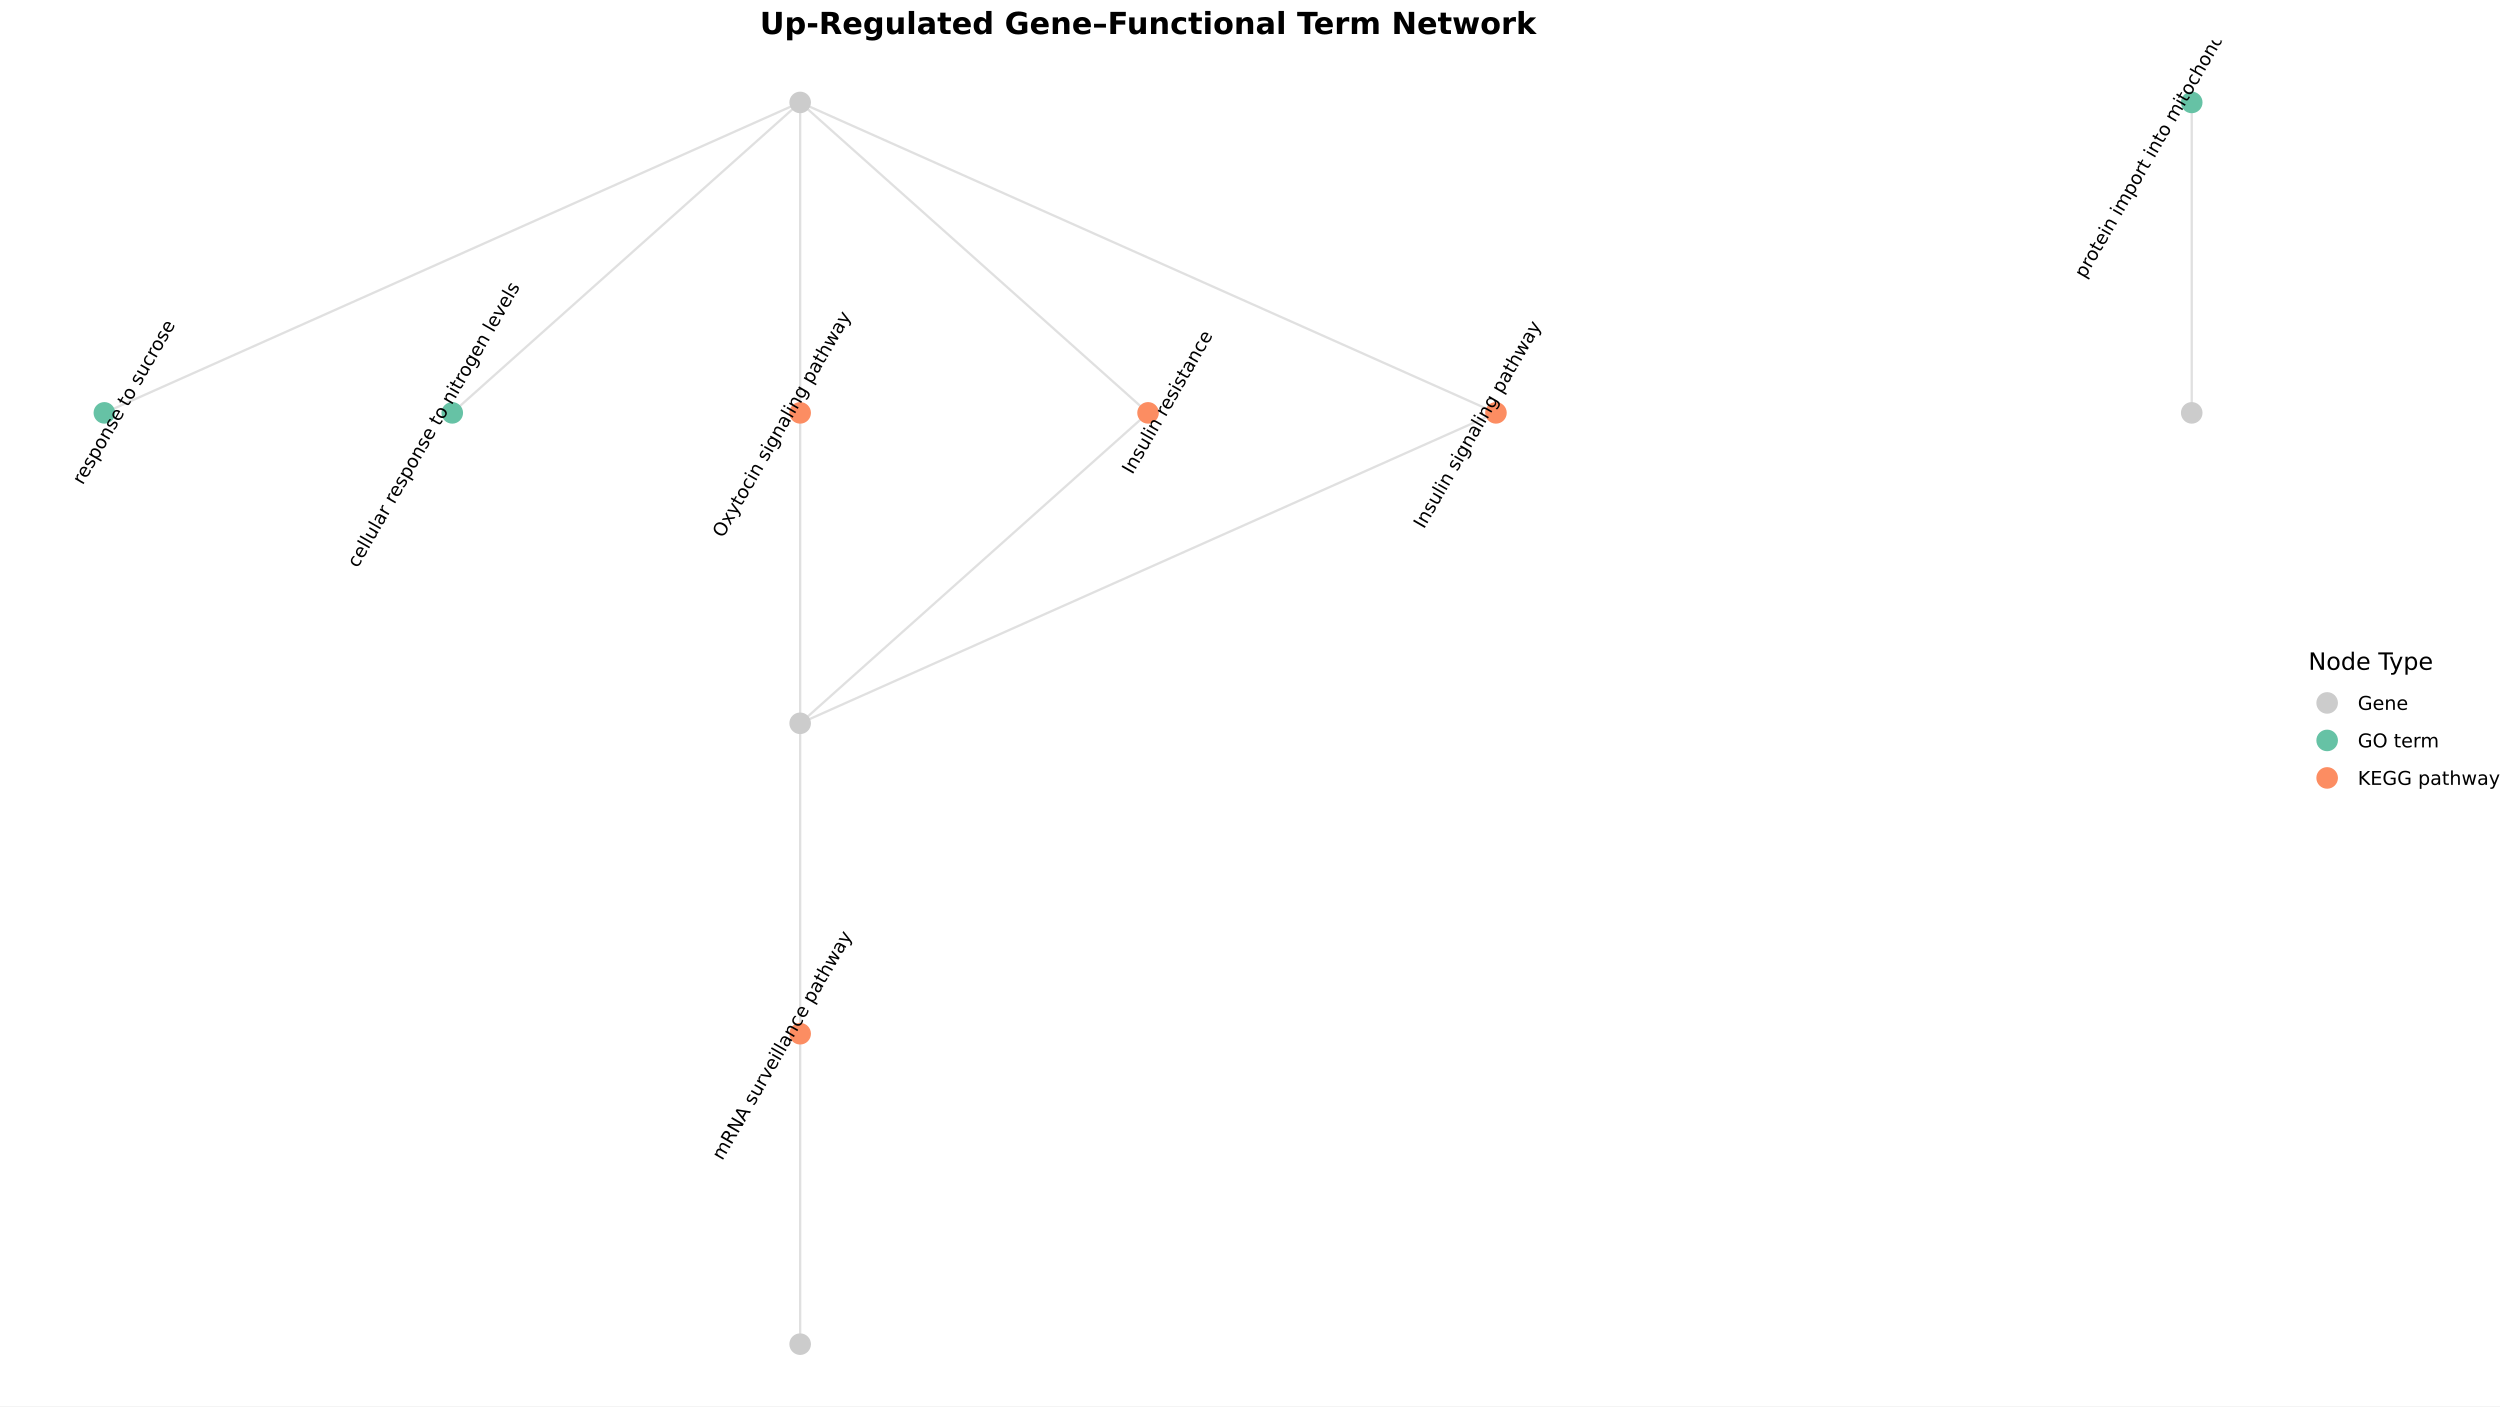
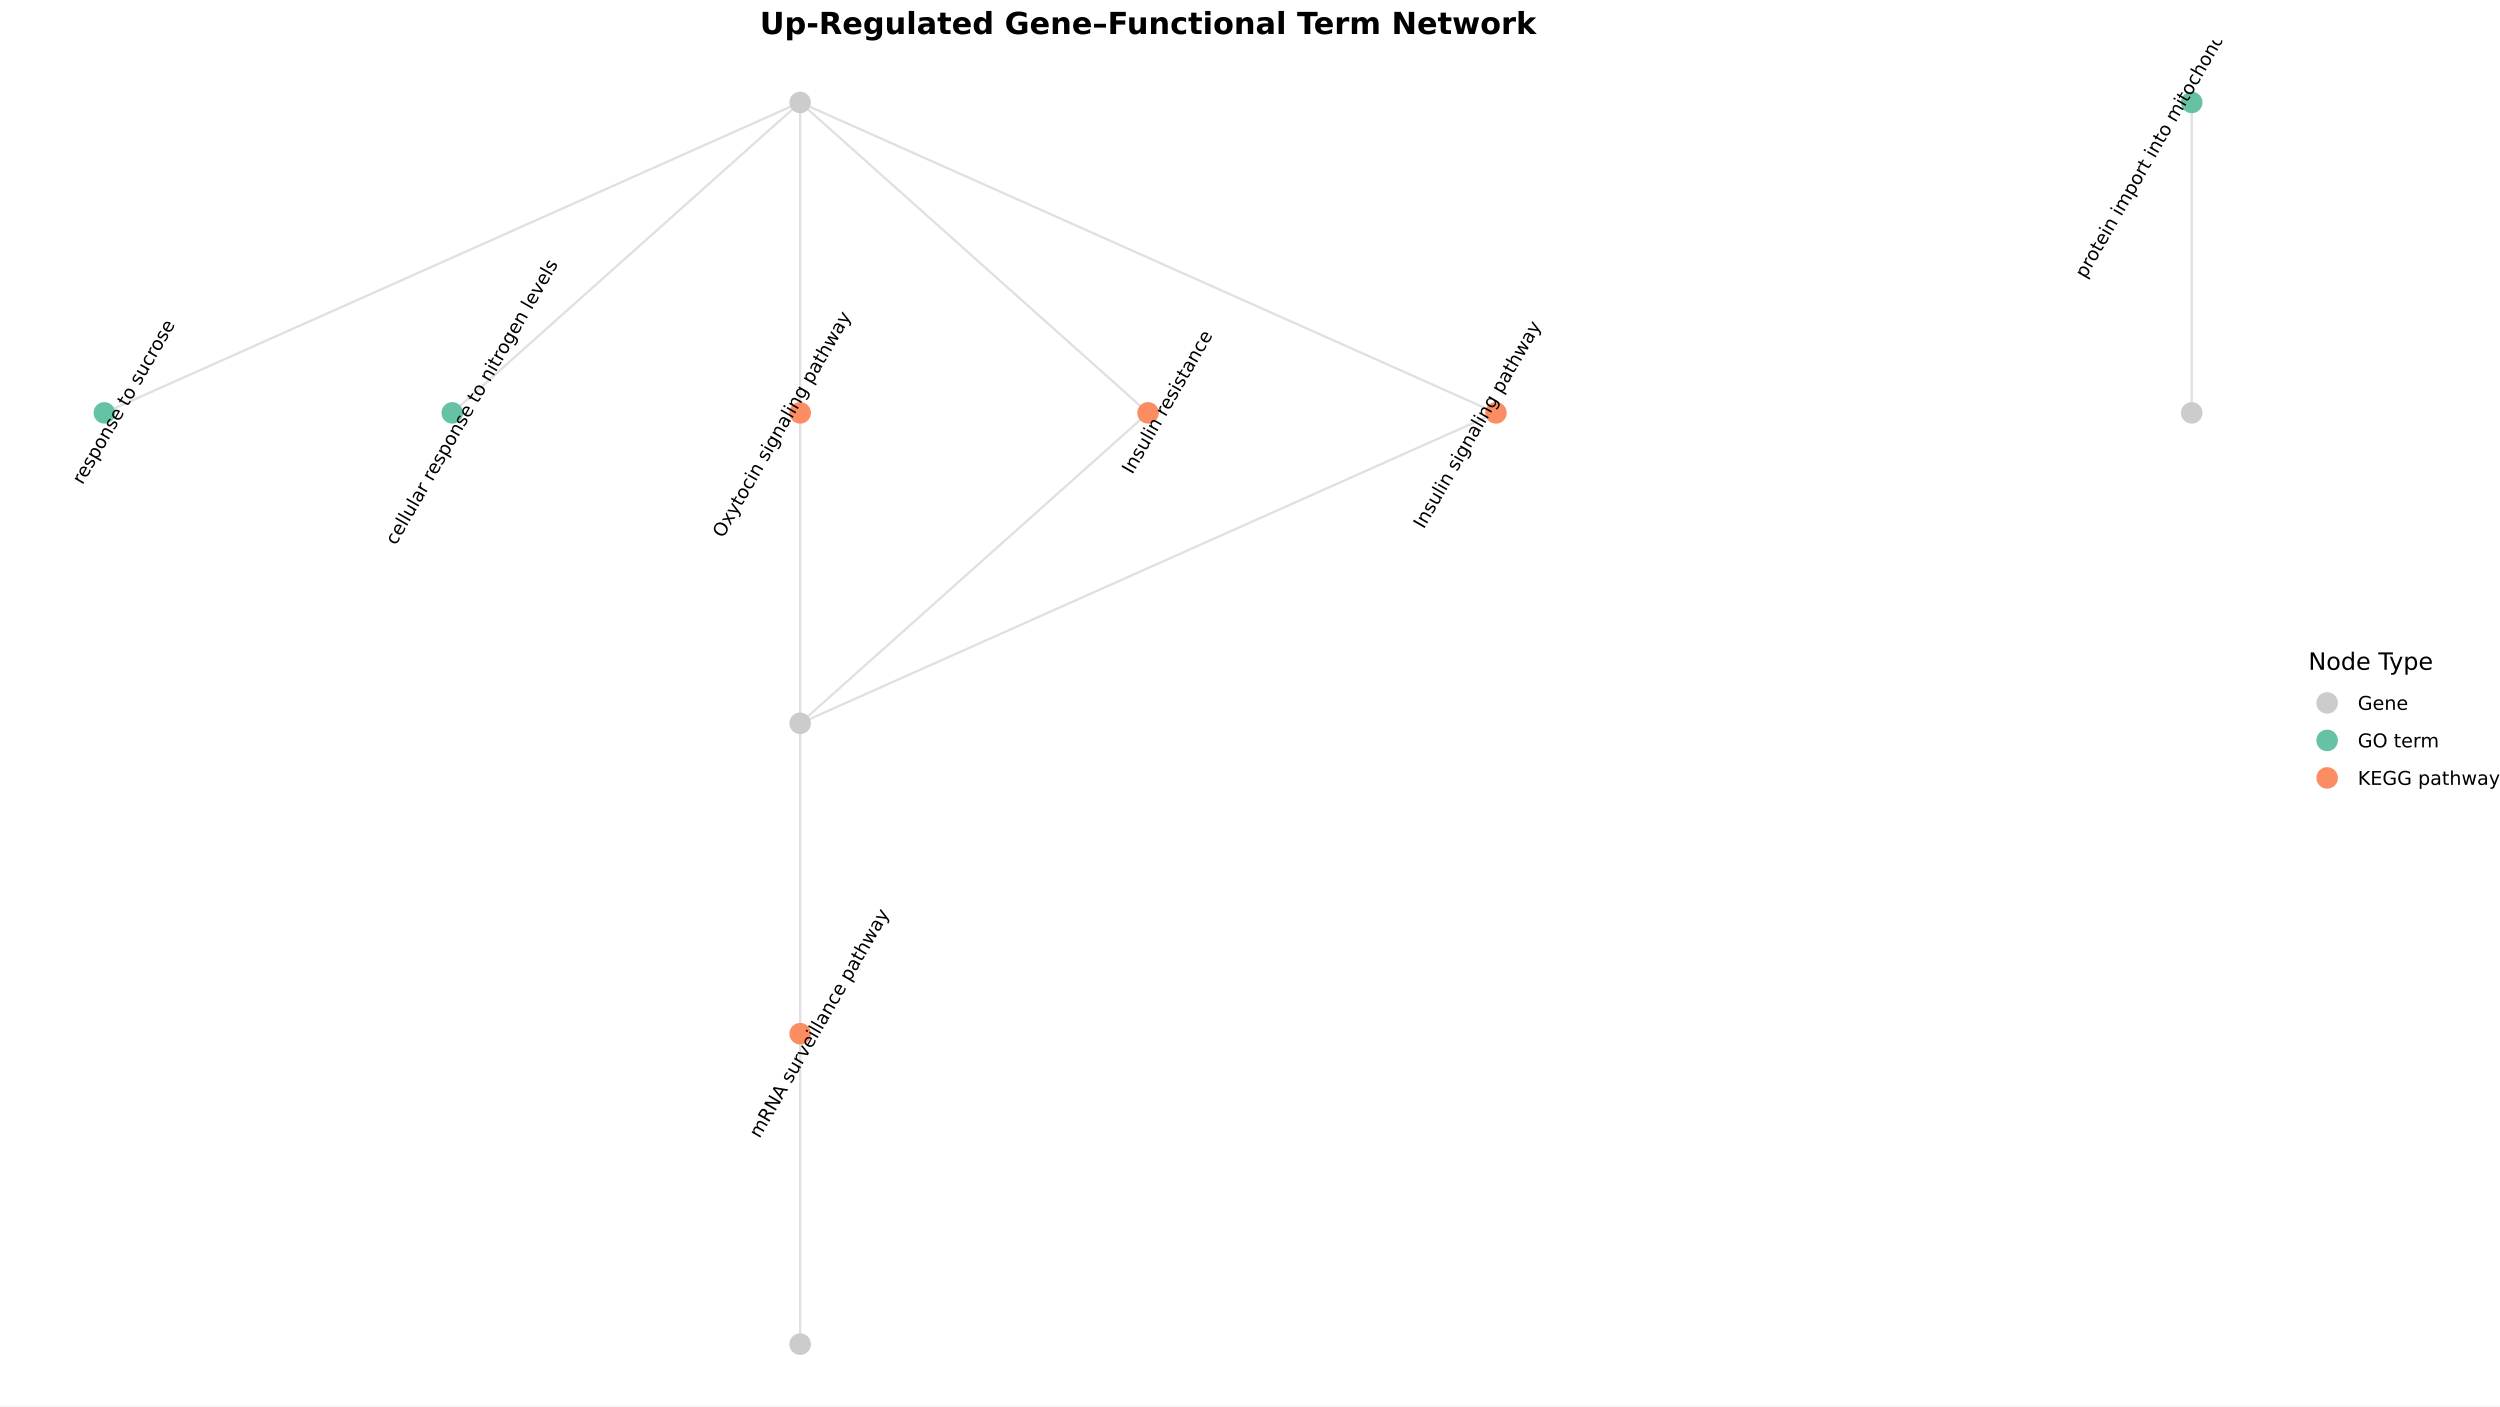
<svg xmlns="http://www.w3.org/2000/svg" width="1152.00pt" height="648.00pt" viewBox="0 0 1152.00 648.00">
  <g class="svglite">
    <defs>
      <style type="text/css">
    .svglite line, .svglite polyline, .svglite polygon, .svglite path, .svglite rect, .svglite circle {
      fill: none;
      stroke: #000000;
      stroke-linecap: round;
      stroke-linejoin: round;
      stroke-miterlimit: 10.00;
    }
    .svglite text {
      white-space: pre;
    }
    .svglite g.glyphgroup path {
      fill: inherit;
      stroke: none;
    }
  </style>
    </defs>
    <rect width="100%" height="100%" style="stroke: none; fill: #FFFFFF;" />
    <defs>
      <clipPath id="cpMC4wMHwxMTUyLjAwfDAuMDB8NjQ4LjAw">
        <rect x="0.00" y="0.00" width="1152.00" height="648.00" />
      </clipPath>
    </defs>
    <g clip-path="url(#cpMC4wMHwxMTUyLjAwfDAuMDB8NjQ4LjAw)">
      <rect x="0.00" y="0.00" width="1152.00" height="648.00" style="stroke-width: 0.00; stroke: none;" />
    </g>
    <defs>
      <clipPath id="cpMC4wMHwxMDU4LjA0fDE4LjU5fDY0OC4wMA==">
        <rect x="0" y="18.59" width="1058.04" height="629.41" />
      </clipPath>
    </defs>
    <g clip-path="url(#cpMC4wMHwxMDU4LjA0fDE4LjU5fDY0OC4wMA==)">
      <polyline points="368.71,47.20 365.47,48.65 362.23,50.09 359.00,51.53 355.76,52.98 352.52,54.42 349.28,55.87 346.04,57.31 342.80,58.76 339.56,60.20 336.33,61.65 333.09,63.09 329.85,64.54 326.61,65.98 323.37,67.43 320.13,68.87 316.89,70.32 313.66,71.76 310.42,73.21 307.18,74.65 303.94,76.10 300.70,77.54 297.46,78.99 294.22,80.43 290.99,81.88 287.75,83.32 284.51,84.77 281.27,86.21 278.03,87.66 274.79,89.10 271.55,90.55 268.32,91.99 265.08,93.44 261.84,94.88 258.60,96.33 255.36,97.77 252.12,99.22 248.88,100.66 245.65,102.11 242.41,103.55 239.17,105.00 235.93,106.44 232.69,107.89 229.45,109.33 226.21,110.78 222.98,112.22 219.74,113.67 216.50,115.11 213.26,116.56 210.02,118.00 206.78,119.45 203.54,120.89 200.31,122.34 197.07,123.78 193.83,125.23 190.59,126.67 187.35,128.12 184.11,129.56 180.87,131.01 177.64,132.45 174.40,133.90 171.16,135.34 167.92,136.79 164.68,138.23 161.44,139.68 158.20,141.12 154.97,142.57 151.73,144.01 148.49,145.46 145.25,146.90 142.01,148.34 138.77,149.79 135.53,151.23 132.30,152.68 129.06,154.12 125.82,155.57 122.58,157.01 119.34,158.46 116.10,159.90 112.86,161.35 109.63,162.79 106.39,164.24 103.15,165.68 99.91,167.13 96.67,168.57 93.43,170.02 90.19,171.46 86.96,172.91 83.72,174.35 80.48,175.80 77.24,177.24 74.00,178.69 70.76,180.13 67.52,181.58 64.29,183.02 61.05,184.47 57.81,185.91 54.57,187.36 51.33,188.80 48.09,190.25 " style="stroke-width: 1.07; stroke: #B3B3B3; stroke-opacity: 0.40; stroke-linecap: butt;" />
      <polyline points="368.71,47.20 367.09,48.65 365.47,50.09 363.85,51.53 362.23,52.98 360.61,54.42 359.00,55.87 357.38,57.31 355.76,58.76 354.14,60.20 352.52,61.65 350.90,63.09 349.28,64.54 347.66,65.98 346.04,67.43 344.42,68.87 342.80,70.32 341.18,71.76 339.56,73.21 337.94,74.65 336.33,76.10 334.71,77.54 333.09,78.99 331.47,80.43 329.85,81.88 328.23,83.32 326.61,84.77 324.99,86.21 323.37,87.66 321.75,89.10 320.13,90.55 318.51,91.99 316.89,93.44 315.27,94.88 313.66,96.33 312.04,97.77 310.42,99.22 308.80,100.66 307.18,102.11 305.56,103.55 303.94,105.00 302.32,106.44 300.70,107.89 299.08,109.33 297.46,110.78 295.84,112.22 294.22,113.67 292.60,115.11 290.99,116.56 289.37,118.00 287.75,119.45 286.13,120.89 284.51,122.34 282.89,123.78 281.27,125.23 279.65,126.67 278.03,128.12 276.41,129.56 274.79,131.01 273.17,132.45 271.55,133.90 269.93,135.34 268.32,136.79 266.70,138.23 265.08,139.68 263.46,141.12 261.84,142.57 260.22,144.01 258.60,145.46 256.98,146.90 255.36,148.34 253.74,149.79 252.12,151.23 250.50,152.68 248.88,154.12 247.26,155.57 245.65,157.01 244.03,158.46 242.41,159.90 240.79,161.35 239.17,162.79 237.55,164.24 235.93,165.68 234.31,167.13 232.69,168.57 231.07,170.02 229.45,171.46 227.83,172.91 226.21,174.35 224.59,175.80 222.98,177.24 221.36,178.69 219.74,180.13 218.12,181.58 216.50,183.02 214.88,184.47 213.26,185.91 211.64,187.36 210.02,188.80 208.40,190.25 " style="stroke-width: 1.07; stroke: #B3B3B3; stroke-opacity: 0.40; stroke-linecap: butt;" />
      <polyline points="368.71,47.20 368.71,48.65 368.71,50.09 368.71,51.53 368.71,52.98 368.71,54.42 368.71,55.87 368.71,57.31 368.71,58.76 368.71,60.20 368.71,61.65 368.71,63.09 368.71,64.54 368.71,65.98 368.71,67.43 368.71,68.87 368.71,70.32 368.71,71.76 368.71,73.21 368.71,74.65 368.71,76.10 368.71,77.54 368.71,78.99 368.71,80.43 368.71,81.88 368.71,83.32 368.71,84.77 368.71,86.21 368.71,87.66 368.71,89.10 368.71,90.55 368.71,91.99 368.71,93.44 368.71,94.88 368.71,96.33 368.71,97.77 368.71,99.22 368.71,100.66 368.71,102.11 368.71,103.55 368.71,105.00 368.71,106.44 368.71,107.89 368.71,109.33 368.71,110.78 368.71,112.22 368.71,113.67 368.71,115.11 368.71,116.56 368.71,118.00 368.71,119.45 368.71,120.89 368.71,122.34 368.71,123.78 368.71,125.23 368.71,126.67 368.71,128.12 368.71,129.56 368.71,131.01 368.71,132.45 368.71,133.90 368.71,135.34 368.71,136.79 368.71,138.23 368.71,139.68 368.71,141.12 368.71,142.57 368.71,144.01 368.71,145.46 368.71,146.90 368.71,148.34 368.71,149.79 368.71,151.23 368.71,152.68 368.71,154.12 368.71,155.57 368.71,157.01 368.71,158.46 368.71,159.90 368.71,161.35 368.71,162.79 368.71,164.24 368.71,165.68 368.71,167.13 368.71,168.57 368.71,170.02 368.71,171.46 368.71,172.91 368.71,174.35 368.71,175.80 368.71,177.24 368.71,178.69 368.71,180.13 368.71,181.58 368.71,183.02 368.71,184.47 368.71,185.91 368.71,187.36 368.71,188.80 368.71,190.25 " style="stroke-width: 1.07; stroke: #B3B3B3; stroke-opacity: 0.40; stroke-linecap: butt;" />
      <polyline points="368.71,47.20 370.33,48.65 371.95,50.09 373.57,51.53 375.19,52.98 376.81,54.42 378.43,55.87 380.05,57.31 381.67,58.76 383.28,60.20 384.90,61.65 386.52,63.09 388.14,64.54 389.76,65.98 391.38,67.43 393.00,68.87 394.62,70.32 396.24,71.76 397.86,73.21 399.48,74.65 401.10,76.10 402.72,77.54 404.34,78.99 405.95,80.43 407.57,81.88 409.19,83.32 410.81,84.77 412.43,86.21 414.05,87.66 415.67,89.10 417.29,90.55 418.91,91.99 420.53,93.44 422.15,94.88 423.77,96.33 425.39,97.77 427.01,99.22 428.62,100.66 430.24,102.11 431.86,103.55 433.48,105.00 435.10,106.44 436.72,107.89 438.34,109.33 439.96,110.78 441.58,112.22 443.20,113.67 444.82,115.11 446.44,116.56 448.06,118.00 449.68,119.45 451.29,120.89 452.91,122.34 454.53,123.78 456.15,125.23 457.77,126.67 459.39,128.12 461.01,129.56 462.63,131.01 464.25,132.45 465.87,133.90 467.49,135.34 469.11,136.79 470.73,138.23 472.35,139.68 473.96,141.12 475.58,142.57 477.20,144.01 478.82,145.46 480.44,146.90 482.06,148.34 483.68,149.79 485.30,151.23 486.92,152.68 488.54,154.12 490.16,155.57 491.78,157.01 493.40,158.46 495.02,159.90 496.63,161.35 498.25,162.79 499.87,164.24 501.49,165.68 503.11,167.13 504.73,168.57 506.35,170.02 507.97,171.46 509.59,172.91 511.21,174.35 512.83,175.80 514.45,177.24 516.07,178.69 517.69,180.13 519.30,181.58 520.92,183.02 522.54,184.47 524.16,185.91 525.78,187.36 527.40,188.80 529.02,190.25 " style="stroke-width: 1.07; stroke: #B3B3B3; stroke-opacity: 0.40; stroke-linecap: butt;" />
      <polyline points="368.71,47.20 371.95,48.65 375.19,50.09 378.43,51.53 381.67,52.98 384.90,54.42 388.14,55.87 391.38,57.31 394.62,58.76 397.86,60.20 401.10,61.65 404.34,63.09 407.57,64.54 410.81,65.98 414.05,67.43 417.29,68.87 420.53,70.32 423.77,71.76 427.01,73.21 430.24,74.65 433.48,76.10 436.72,77.54 439.96,78.99 443.20,80.43 446.44,81.88 449.68,83.32 452.91,84.77 456.15,86.21 459.39,87.66 462.63,89.10 465.87,90.55 469.11,91.99 472.35,93.44 475.58,94.88 478.82,96.33 482.06,97.77 485.30,99.22 488.54,100.66 491.78,102.11 495.02,103.55 498.25,105.00 501.49,106.44 504.73,107.89 507.97,109.33 511.21,110.78 514.45,112.22 517.69,113.67 520.92,115.11 524.16,116.56 527.40,118.00 530.64,119.45 533.88,120.89 537.12,122.34 540.35,123.78 543.59,125.23 546.83,126.67 550.07,128.12 553.31,129.56 556.55,131.01 559.79,132.45 563.02,133.90 566.26,135.34 569.50,136.79 572.74,138.23 575.98,139.68 579.22,141.12 582.46,142.57 585.69,144.01 588.93,145.46 592.17,146.90 595.41,148.34 598.65,149.79 601.89,151.23 605.13,152.68 608.36,154.12 611.60,155.57 614.84,157.01 618.08,158.46 621.32,159.90 624.56,161.35 627.80,162.79 631.03,164.24 634.27,165.68 637.51,167.13 640.75,168.57 643.99,170.02 647.23,171.46 650.47,172.91 653.70,174.35 656.94,175.80 660.18,177.24 663.42,178.69 666.66,180.13 669.90,181.58 673.14,183.02 676.37,184.47 679.61,185.91 682.85,187.36 686.09,188.80 689.33,190.25 " style="stroke-width: 1.07; stroke: #B3B3B3; stroke-opacity: 0.40; stroke-linecap: butt;" />
      <polyline points="1009.95,190.25 1009.95,188.80 1009.95,187.36 1009.95,185.91 1009.95,184.47 1009.95,183.02 1009.95,181.58 1009.95,180.13 1009.95,178.69 1009.95,177.24 1009.95,175.80 1009.95,174.35 1009.95,172.91 1009.95,171.46 1009.95,170.02 1009.95,168.57 1009.95,167.13 1009.95,165.68 1009.95,164.24 1009.95,162.79 1009.95,161.35 1009.95,159.90 1009.95,158.46 1009.95,157.01 1009.95,155.57 1009.95,154.12 1009.95,152.68 1009.95,151.23 1009.95,149.79 1009.95,148.34 1009.95,146.90 1009.95,145.46 1009.95,144.01 1009.95,142.57 1009.95,141.12 1009.95,139.68 1009.95,138.23 1009.95,136.79 1009.95,135.34 1009.95,133.90 1009.95,132.45 1009.95,131.01 1009.95,129.56 1009.95,128.12 1009.95,126.67 1009.95,125.23 1009.95,123.78 1009.95,122.34 1009.95,120.89 1009.95,119.45 1009.95,118.00 1009.95,116.56 1009.95,115.11 1009.95,113.67 1009.95,112.22 1009.95,110.78 1009.95,109.33 1009.95,107.89 1009.95,106.44 1009.95,105.00 1009.95,103.55 1009.95,102.11 1009.95,100.66 1009.95,99.22 1009.95,97.77 1009.95,96.33 1009.95,94.88 1009.95,93.44 1009.95,91.99 1009.95,90.55 1009.95,89.10 1009.95,87.66 1009.95,86.21 1009.95,84.77 1009.95,83.32 1009.95,81.88 1009.95,80.43 1009.95,78.99 1009.95,77.54 1009.95,76.10 1009.95,74.65 1009.95,73.21 1009.95,71.76 1009.95,70.32 1009.95,68.87 1009.95,67.43 1009.95,65.98 1009.95,64.54 1009.95,63.09 1009.95,61.65 1009.95,60.20 1009.95,58.76 1009.95,57.31 1009.95,55.87 1009.95,54.42 1009.95,52.98 1009.95,51.53 1009.95,50.09 1009.95,48.65 1009.95,47.20 " style="stroke-width: 1.07; stroke: #B3B3B3; stroke-opacity: 0.40; stroke-linecap: butt;" />
      <polyline points="368.71,333.30 368.71,331.85 368.71,330.41 368.71,328.96 368.71,327.52 368.71,326.07 368.71,324.63 368.71,323.18 368.71,321.74 368.71,320.29 368.71,318.85 368.71,317.40 368.71,315.96 368.71,314.51 368.71,313.07 368.71,311.62 368.71,310.18 368.71,308.73 368.71,307.29 368.71,305.84 368.71,304.40 368.71,302.95 368.71,301.51 368.71,300.06 368.71,298.62 368.71,297.17 368.71,295.73 368.71,294.28 368.71,292.84 368.71,291.39 368.71,289.95 368.71,288.50 368.71,287.06 368.71,285.61 368.71,284.17 368.71,282.72 368.71,281.28 368.71,279.83 368.71,278.39 368.71,276.94 368.71,275.50 368.71,274.05 368.71,272.61 368.71,271.16 368.71,269.72 368.71,268.27 368.71,266.83 368.71,265.38 368.71,263.94 368.71,262.49 368.71,261.05 368.71,259.60 368.71,258.16 368.71,256.71 368.71,255.27 368.71,253.82 368.71,252.38 368.71,250.93 368.71,249.49 368.71,248.04 368.71,246.60 368.71,245.15 368.71,243.71 368.71,242.27 368.71,240.82 368.71,239.38 368.71,237.93 368.71,236.49 368.71,235.04 368.71,233.60 368.71,232.15 368.71,230.71 368.71,229.26 368.71,227.82 368.71,226.37 368.71,224.93 368.71,223.48 368.71,222.04 368.71,220.59 368.71,219.15 368.71,217.70 368.71,216.26 368.71,214.81 368.71,213.37 368.71,211.92 368.71,210.48 368.71,209.03 368.71,207.59 368.71,206.14 368.71,204.70 368.71,203.25 368.71,201.81 368.71,200.36 368.71,198.92 368.71,197.47 368.71,196.03 368.71,194.58 368.71,193.14 368.71,191.69 368.71,190.25 " style="stroke-width: 1.07; stroke: #B3B3B3; stroke-opacity: 0.40; stroke-linecap: butt;" />
      <polyline points="368.71,333.30 370.33,331.85 371.95,330.41 373.57,328.96 375.19,327.52 376.81,326.07 378.43,324.63 380.05,323.18 381.67,321.74 383.28,320.29 384.90,318.85 386.52,317.40 388.14,315.96 389.76,314.51 391.38,313.07 393.00,311.62 394.62,310.18 396.24,308.73 397.86,307.29 399.48,305.84 401.10,304.40 402.72,302.95 404.34,301.51 405.95,300.06 407.57,298.62 409.19,297.17 410.81,295.73 412.43,294.28 414.05,292.84 415.67,291.39 417.29,289.95 418.91,288.50 420.53,287.06 422.15,285.61 423.77,284.17 425.39,282.72 427.01,281.28 428.62,279.83 430.24,278.39 431.86,276.94 433.48,275.50 435.10,274.05 436.72,272.61 438.34,271.16 439.96,269.72 441.58,268.27 443.20,266.83 444.82,265.38 446.44,263.94 448.06,262.49 449.68,261.05 451.29,259.60 452.91,258.16 454.53,256.71 456.15,255.27 457.77,253.82 459.39,252.38 461.01,250.93 462.63,249.49 464.25,248.04 465.87,246.60 467.49,245.15 469.11,243.71 470.73,242.27 472.35,240.82 473.96,239.38 475.58,237.93 477.20,236.49 478.82,235.04 480.44,233.60 482.06,232.15 483.68,230.71 485.30,229.26 486.92,227.82 488.54,226.37 490.16,224.93 491.78,223.48 493.40,222.04 495.02,220.59 496.63,219.15 498.25,217.70 499.87,216.26 501.49,214.81 503.11,213.37 504.73,211.92 506.35,210.48 507.97,209.03 509.59,207.59 511.21,206.14 512.83,204.70 514.45,203.25 516.07,201.81 517.69,200.36 519.30,198.92 520.92,197.47 522.54,196.03 524.16,194.58 525.78,193.14 527.40,191.69 529.02,190.25 " style="stroke-width: 1.07; stroke: #B3B3B3; stroke-opacity: 0.40; stroke-linecap: butt;" />
      <polyline points="368.71,333.30 371.95,331.85 375.19,330.41 378.43,328.96 381.67,327.52 384.90,326.07 388.14,324.63 391.38,323.18 394.62,321.74 397.86,320.29 401.10,318.85 404.34,317.40 407.57,315.96 410.81,314.51 414.05,313.07 417.29,311.62 420.53,310.18 423.77,308.73 427.01,307.29 430.24,305.84 433.48,304.40 436.72,302.95 439.96,301.51 443.20,300.06 446.44,298.62 449.68,297.17 452.91,295.73 456.15,294.28 459.39,292.84 462.63,291.39 465.87,289.95 469.11,288.50 472.35,287.06 475.58,285.61 478.82,284.17 482.06,282.72 485.30,281.28 488.54,279.83 491.78,278.39 495.02,276.94 498.25,275.50 501.49,274.05 504.73,272.61 507.97,271.16 511.21,269.72 514.45,268.27 517.69,266.83 520.92,265.38 524.16,263.94 527.40,262.49 530.64,261.05 533.88,259.60 537.12,258.16 540.35,256.71 543.59,255.27 546.83,253.82 550.07,252.38 553.31,250.93 556.55,249.49 559.79,248.04 563.02,246.60 566.26,245.15 569.50,243.71 572.74,242.27 575.98,240.82 579.22,239.38 582.46,237.93 585.69,236.49 588.93,235.04 592.17,233.60 595.41,232.15 598.65,230.71 601.89,229.26 605.13,227.82 608.36,226.37 611.60,224.93 614.84,223.48 618.08,222.04 621.32,220.59 624.56,219.15 627.80,217.70 631.03,216.26 634.27,214.81 637.51,213.37 640.75,211.92 643.99,210.48 647.23,209.03 650.47,207.59 653.70,206.14 656.94,204.70 660.18,203.25 663.42,201.81 666.66,200.36 669.90,198.92 673.14,197.47 676.37,196.03 679.61,194.58 682.85,193.14 686.09,191.69 689.33,190.25 " style="stroke-width: 1.07; stroke: #B3B3B3; stroke-opacity: 0.40; stroke-linecap: butt;" />
      <polyline points="368.71,333.30 368.71,334.74 368.71,336.19 368.71,337.63 368.71,339.08 368.71,340.52 368.71,341.96 368.71,343.41 368.71,344.85 368.71,346.30 368.71,347.74 368.71,349.19 368.71,350.63 368.71,352.08 368.71,353.52 368.71,354.97 368.71,356.41 368.71,357.86 368.71,359.30 368.71,360.75 368.71,362.19 368.71,363.64 368.71,365.08 368.71,366.53 368.71,367.97 368.71,369.42 368.71,370.86 368.71,372.31 368.71,373.75 368.71,375.20 368.71,376.64 368.71,378.09 368.71,379.53 368.71,380.98 368.71,382.42 368.71,383.87 368.71,385.31 368.71,386.76 368.71,388.20 368.71,389.65 368.71,391.09 368.71,392.54 368.71,393.98 368.71,395.43 368.71,396.87 368.71,398.32 368.71,399.76 368.71,401.21 368.71,402.65 368.71,404.10 368.71,405.54 368.71,406.99 368.71,408.43 368.71,409.88 368.71,411.32 368.71,412.77 368.71,414.21 368.71,415.66 368.71,417.10 368.71,418.55 368.71,419.99 368.71,421.44 368.71,422.88 368.71,424.33 368.71,425.77 368.71,427.22 368.71,428.66 368.71,430.11 368.71,431.55 368.71,433.00 368.71,434.44 368.71,435.89 368.71,437.33 368.71,438.77 368.71,440.22 368.71,441.66 368.71,443.11 368.71,444.55 368.71,446.00 368.71,447.44 368.71,448.89 368.71,450.33 368.71,451.78 368.71,453.22 368.71,454.67 368.71,456.11 368.71,457.56 368.71,459.00 368.71,460.45 368.71,461.89 368.71,463.34 368.71,464.78 368.71,466.23 368.71,467.67 368.71,469.12 368.71,470.56 368.71,472.01 368.71,473.45 368.71,474.90 368.71,476.34 " style="stroke-width: 1.07; stroke: #B3B3B3; stroke-opacity: 0.40; stroke-linecap: butt;" />
      <polyline points="368.71,619.39 368.71,617.95 368.71,616.50 368.71,615.06 368.71,613.61 368.71,612.17 368.71,610.72 368.71,609.28 368.71,607.83 368.71,606.39 368.71,604.94 368.71,603.50 368.71,602.05 368.71,600.61 368.71,599.16 368.71,597.72 368.71,596.27 368.71,594.83 368.71,593.38 368.71,591.94 368.71,590.49 368.71,589.05 368.71,587.60 368.71,586.16 368.71,584.71 368.71,583.27 368.71,581.82 368.71,580.38 368.71,578.93 368.71,577.49 368.71,576.04 368.71,574.60 368.71,573.15 368.71,571.71 368.71,570.26 368.71,568.82 368.71,567.37 368.71,565.93 368.71,564.48 368.71,563.04 368.71,561.59 368.71,560.15 368.71,558.70 368.71,557.26 368.71,555.81 368.71,554.37 368.71,552.92 368.71,551.48 368.71,550.03 368.71,548.59 368.71,547.14 368.71,545.70 368.71,544.25 368.71,542.81 368.71,541.36 368.71,539.92 368.71,538.47 368.71,537.03 368.71,535.58 368.71,534.14 368.71,532.69 368.71,531.25 368.71,529.81 368.71,528.36 368.71,526.92 368.71,525.47 368.71,524.03 368.71,522.58 368.71,521.14 368.71,519.69 368.71,518.25 368.71,516.80 368.71,515.36 368.71,513.91 368.71,512.47 368.71,511.02 368.71,509.58 368.71,508.13 368.71,506.69 368.71,505.24 368.71,503.80 368.71,502.35 368.71,500.91 368.71,499.46 368.71,498.02 368.71,496.57 368.71,495.13 368.71,493.68 368.71,492.24 368.71,490.79 368.71,489.35 368.71,487.90 368.71,486.46 368.71,485.01 368.71,483.57 368.71,482.12 368.71,480.68 368.71,479.23 368.71,477.79 368.71,476.34 " style="stroke-width: 1.07; stroke: #B3B3B3; stroke-opacity: 0.40; stroke-linecap: butt;" />
      <circle cx="368.71" cy="47.20" r="4.62" style="stroke-width: 0.71; stroke: #CCCCCC; fill: #CCCCCC;" />
      <circle cx="1009.95" cy="190.25" r="4.62" style="stroke-width: 0.71; stroke: #CCCCCC; fill: #CCCCCC;" />
      <circle cx="368.71" cy="333.30" r="4.62" style="stroke-width: 0.71; stroke: #CCCCCC; fill: #CCCCCC;" />
      <circle cx="368.71" cy="619.39" r="4.62" style="stroke-width: 0.71; stroke: #CCCCCC; fill: #CCCCCC;" />
      <circle cx="48.09" cy="190.25" r="4.62" style="stroke-width: 0.71; stroke: #66C2A5; fill: #66C2A5;" />
      <circle cx="208.40" cy="190.25" r="4.62" style="stroke-width: 0.71; stroke: #66C2A5; fill: #66C2A5;" />
      <circle cx="1009.95" cy="47.20" r="4.62" style="stroke-width: 0.71; stroke: #66C2A5; fill: #66C2A5;" />
      <circle cx="368.71" cy="190.25" r="4.62" style="stroke-width: 0.71; stroke: #FC8D62; fill: #FC8D62;" />
      <circle cx="529.02" cy="190.25" r="4.62" style="stroke-width: 0.71; stroke: #FC8D62; fill: #FC8D62;" />
      <circle cx="689.33" cy="190.25" r="4.62" style="stroke-width: 0.71; stroke: #FC8D62; fill: #FC8D62;" />
      <circle cx="368.71" cy="476.34" r="4.62" style="stroke-width: 0.71; stroke: #FC8D62; fill: #FC8D62;" />
-       <text transform="translate(59.52,186.69) rotate(-60)" text-anchor="middle" style="font-size: 8.54px; font-family: &quot;DejaVu Sans&quot;;" textLength="85.48px" lengthAdjust="spacingAndGlyphs">response to sucrose</text>
-       <text transform="translate(202.26,197.06) rotate(-60)" text-anchor="middle" style="font-size: 8.54px; font-family: &quot;DejaVu Sans&quot;;" textLength="149.84px" lengthAdjust="spacingAndGlyphs">cellular response to nitrogen levels</text>
-       <text transform="translate(1003.82,53.92) rotate(-60)" text-anchor="middle" style="font-size: 8.54px; font-family: &quot;DejaVu Sans&quot;;" textLength="172.41px" lengthAdjust="spacingAndGlyphs">protein import into mitochondrial matrix</text>
-       <text transform="translate(362.73,196.88) rotate(-60)" text-anchor="middle" style="font-size: 8.54px; font-family: &quot;DejaVu Sans&quot;;" textLength="118.41px" lengthAdjust="spacingAndGlyphs">Oxytocin signaling pathway</text>
-       <text transform="translate(540.40,186.72) rotate(-60)" text-anchor="middle" style="font-size: 8.54px; font-family: &quot;DejaVu Sans&quot;;" textLength="74.38px" lengthAdjust="spacingAndGlyphs">Insulin resistance</text>
-       <text transform="translate(683.26,197.01) rotate(-60)" text-anchor="middle" style="font-size: 8.54px; font-family: &quot;DejaVu Sans&quot;;" textLength="108.48px" lengthAdjust="spacingAndGlyphs">Insulin signaling pathway</text>
-       <text transform="translate(362.84,483.08) rotate(-60)" text-anchor="middle" style="font-size: 8.54px; font-family: &quot;DejaVu Sans&quot;;" textLength="119.91px" lengthAdjust="spacingAndGlyphs">mRNA surveillance pathway</text>
+       <text transform="translate(59.42,186.58) rotate(-60)" text-anchor="middle" style="font-size: 8.54px; font-family: &quot;DejaVu Sans&quot;;" textLength="85.48px" lengthAdjust="spacingAndGlyphs">response to sucrose</text>
+       <text transform="translate(219.83,186.61) rotate(-60)" text-anchor="middle" style="font-size: 8.54px; font-family: &quot;DejaVu Sans&quot;;" textLength="149.84px" lengthAdjust="spacingAndGlyphs">cellular response to nitrogen levels</text>
+       <text transform="translate(1004.08,53.94) rotate(-60)" text-anchor="middle" style="font-size: 8.54px; font-family: &quot;DejaVu Sans&quot;;" textLength="172.41px" lengthAdjust="spacingAndGlyphs">protein import into mitochondrial matrix</text>
+       <text transform="translate(362.77,196.94) rotate(-60)" text-anchor="middle" style="font-size: 8.54px; font-family: &quot;DejaVu Sans&quot;;" textLength="118.41px" lengthAdjust="spacingAndGlyphs">Oxytocin signaling pathway</text>
+       <text transform="translate(540.36,186.66) rotate(-60)" text-anchor="middle" style="font-size: 8.54px; font-family: &quot;DejaVu Sans&quot;;" textLength="74.38px" lengthAdjust="spacingAndGlyphs">Insulin resistance</text>
+       <text transform="translate(683.20,197.05) rotate(-60)" text-anchor="middle" style="font-size: 8.54px; font-family: &quot;DejaVu Sans&quot;;" textLength="108.48px" lengthAdjust="spacingAndGlyphs">Insulin signaling pathway</text>
+       <text transform="translate(379.97,472.89) rotate(-60)" text-anchor="middle" style="font-size: 8.54px; font-family: &quot;DejaVu Sans&quot;;" textLength="119.91px" lengthAdjust="spacingAndGlyphs">mRNA surveillance pathway</text>
    </g>
    <g clip-path="url(#cpMC4wMHwxMTUyLjAwfDAuMDB8NjQ4LjAw)">
      <text x="1063.71" y="308.65" style="font-size: 11.00px; font-family: &quot;DejaVu Sans&quot;;" textLength="57.48px" lengthAdjust="spacingAndGlyphs">Node Type</text>
      <circle cx="1072.35" cy="323.91" r="4.62" style="stroke-width: 0.71; stroke: #CCCCCC; fill: #CCCCCC;" />
      <circle cx="1072.35" cy="341.19" r="4.62" style="stroke-width: 0.71; stroke: #66C2A5; fill: #66C2A5;" />
      <circle cx="1072.35" cy="358.47" r="4.62" style="stroke-width: 0.71; stroke: #FC8D62; fill: #FC8D62;" />
      <text x="1086.47" y="327.12" style="font-size: 8.80px; font-family: &quot;DejaVu Sans&quot;;" textLength="23.20px" lengthAdjust="spacingAndGlyphs">Gene</text>
      <text x="1086.47" y="344.40" style="font-size: 8.80px; font-family: &quot;DejaVu Sans&quot;;" textLength="37.41px" lengthAdjust="spacingAndGlyphs">GO term</text>
      <text x="1086.47" y="361.68" style="font-size: 8.80px; font-family: &quot;DejaVu Sans&quot;;" textLength="65.53px" lengthAdjust="spacingAndGlyphs">KEGG pathway</text>
      <text x="529.02" y="15.68" text-anchor="middle" style="font-size: 14.00px; font-weight: bold; font-family: &quot;DejaVu Sans&quot;;" textLength="357.80px" lengthAdjust="spacingAndGlyphs">Up-Regulated Gene–Functional Term Network</text>
    </g>
  </g>
</svg>
